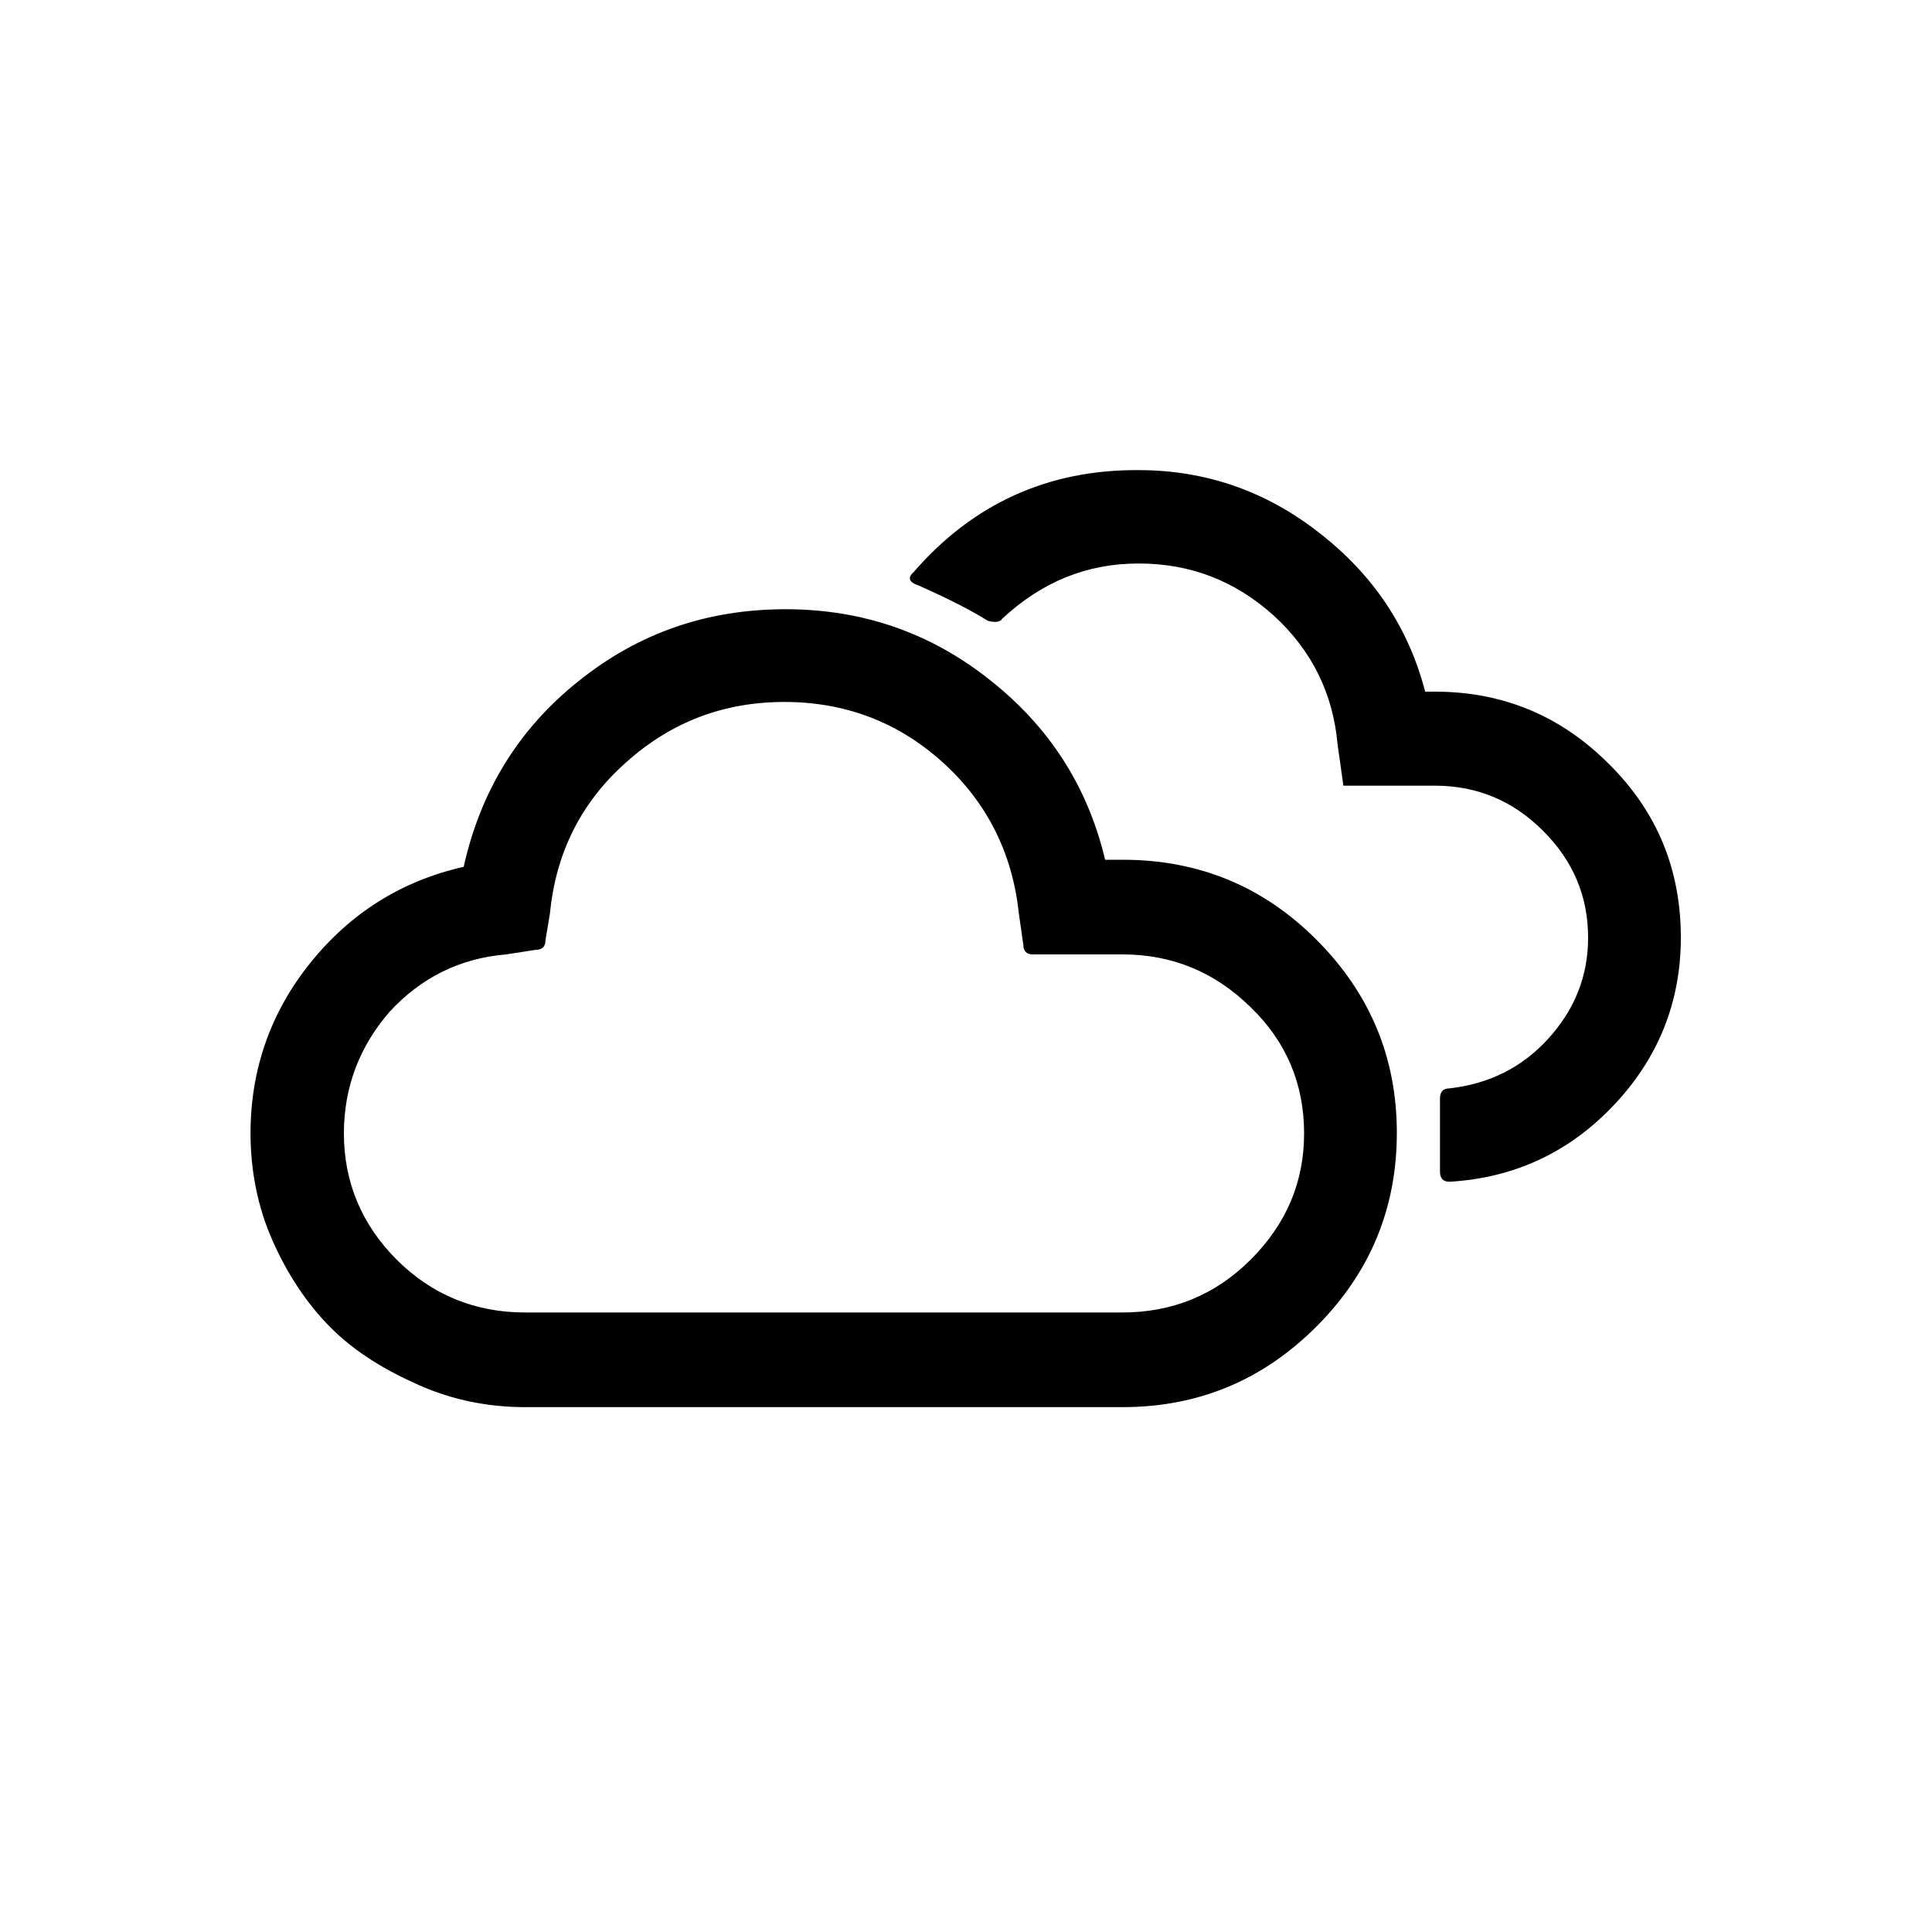
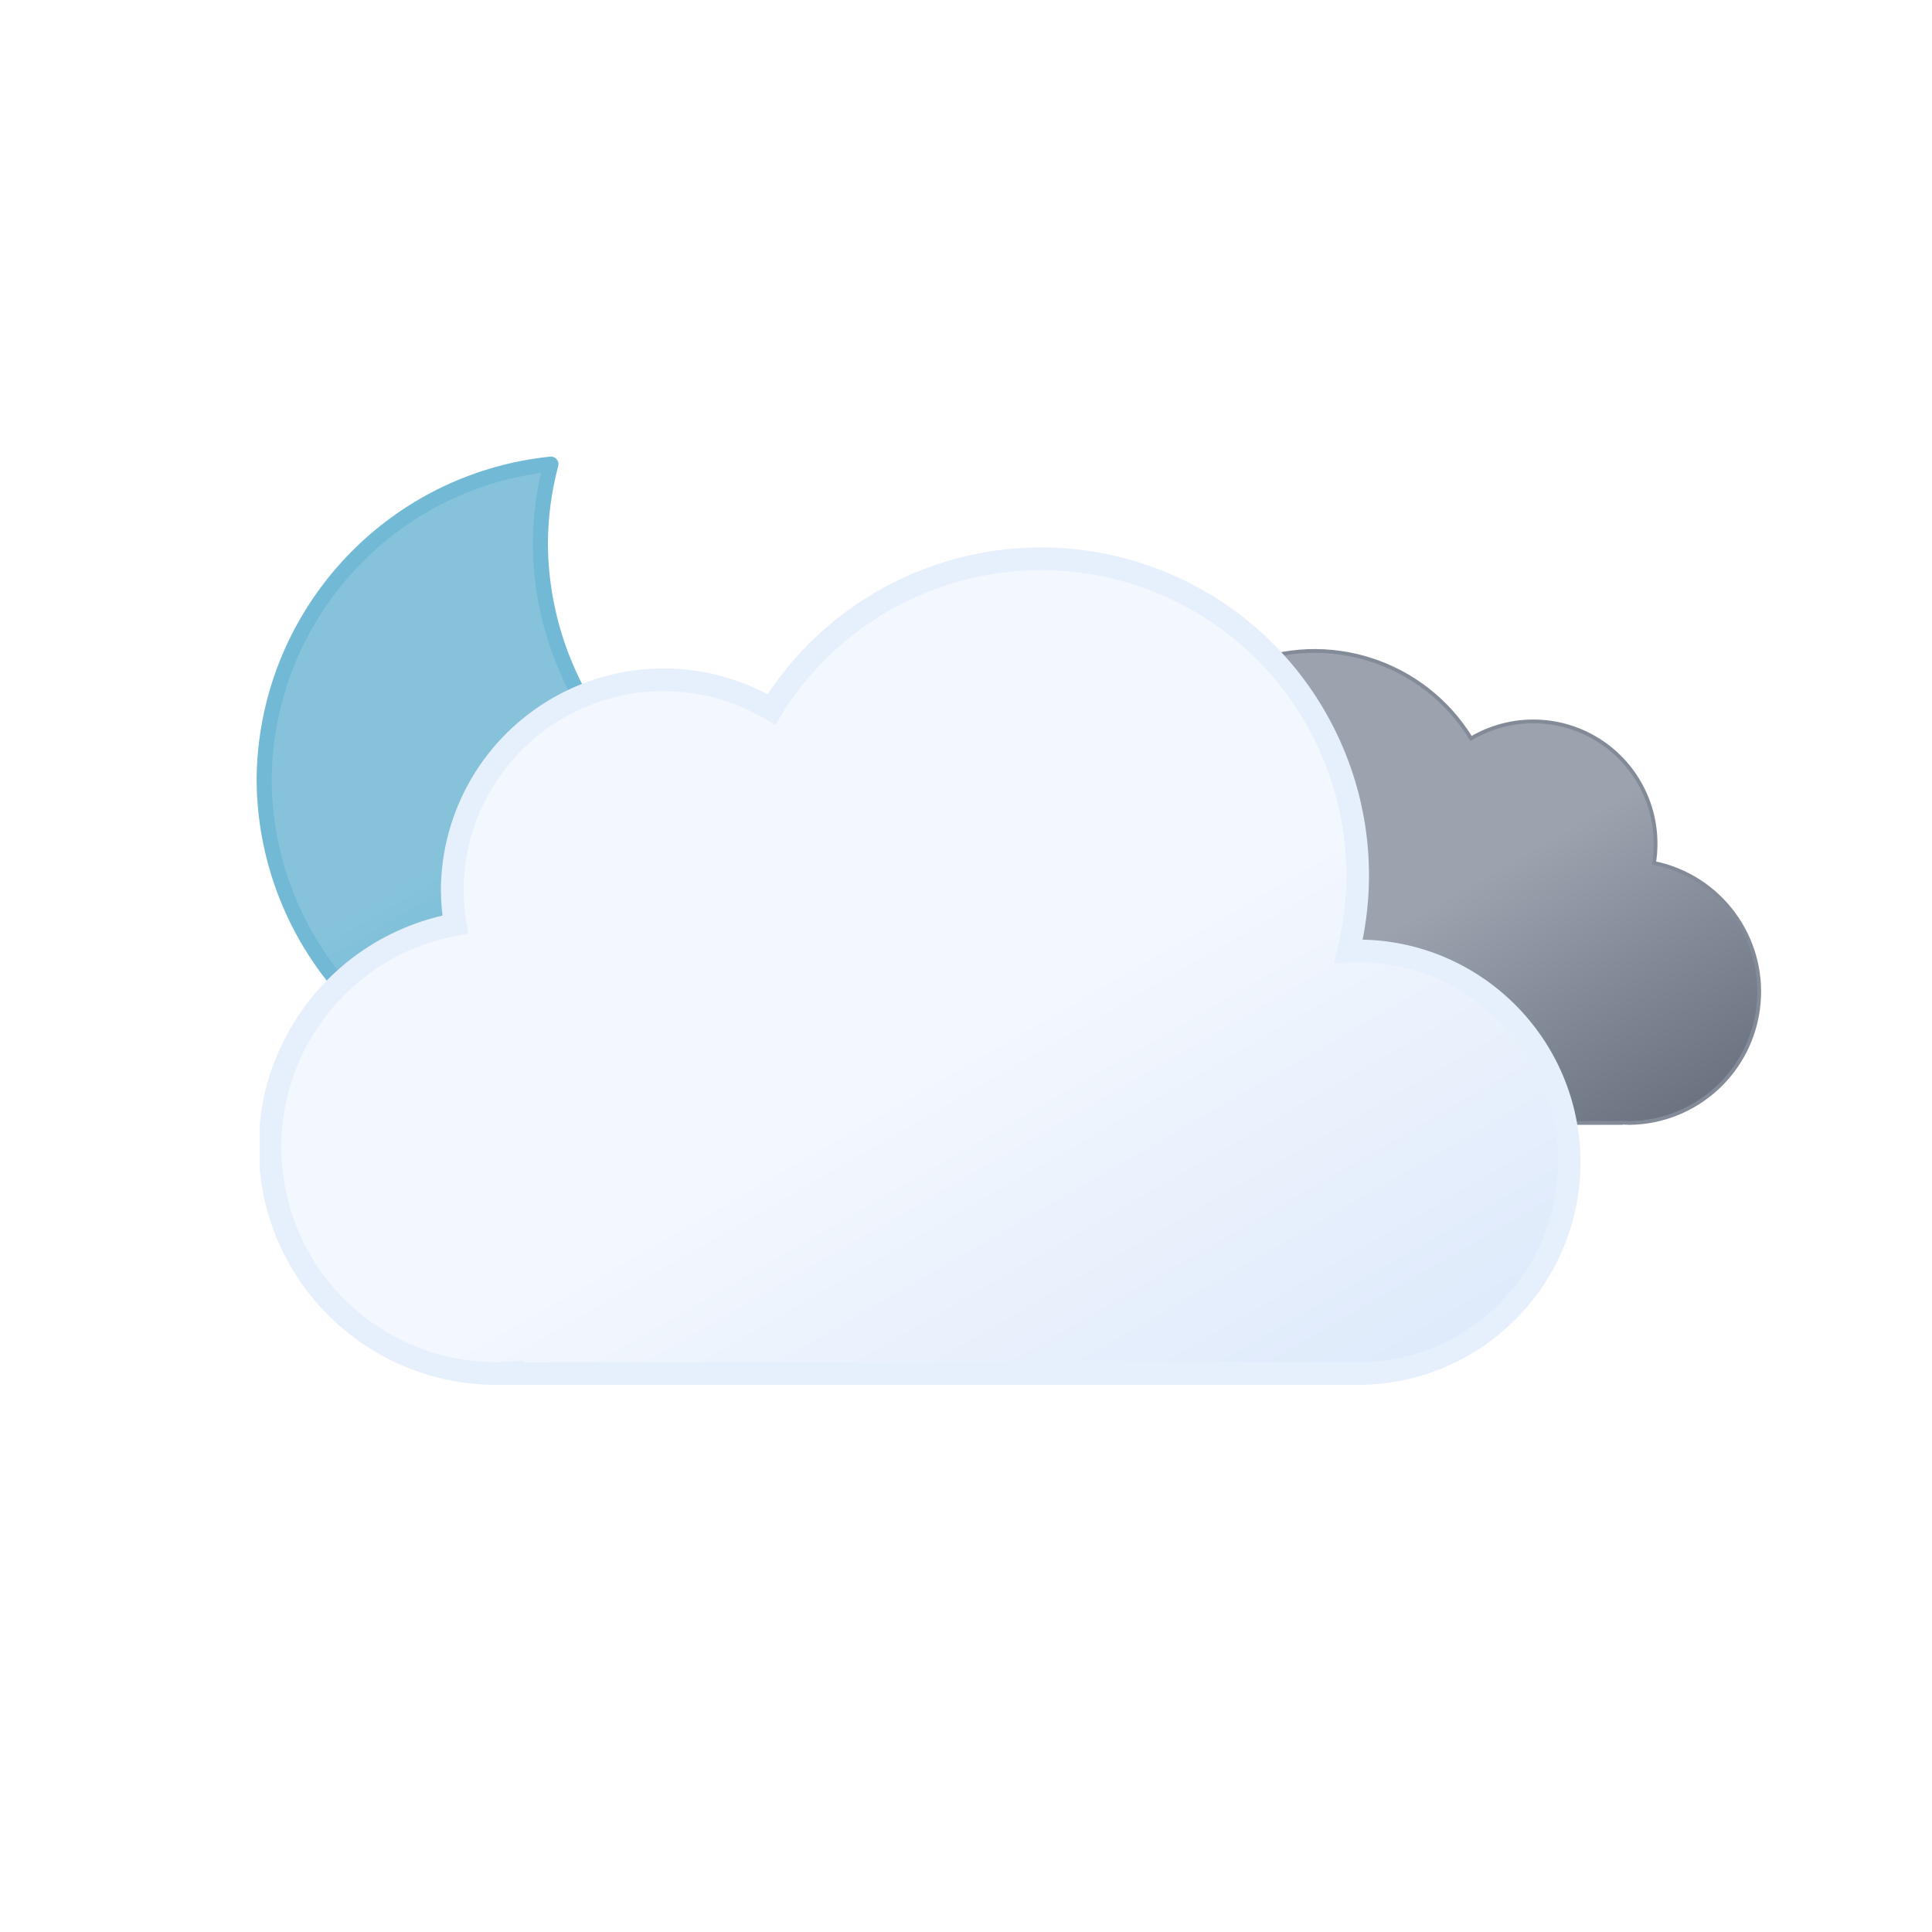
- <svg xmlns="http://www.w3.org/2000/svg" version="1.1" id="Layer_1" x="0px" y="0px" viewBox="0 0 30 30" style="enable-background:new 0 0 30 30;" xml:space="preserve">
-   <path d="M3.89,17.6c0-0.99,0.31-1.88,0.93-2.65s1.41-1.27,2.38-1.49c0.26-1.17,0.85-2.14,1.78-2.88c0.93-0.75,2-1.12,3.22-1.12  c1.18,0,2.24,0.36,3.16,1.09c0.93,0.73,1.53,1.66,1.8,2.8h0.27c1.18,0,2.18,0.41,3.01,1.24s1.25,1.83,1.25,3  c0,1.18-0.42,2.18-1.25,3.01s-1.83,1.25-3.01,1.25H8.16c-0.58,0-1.13-0.11-1.65-0.34S5.52,21,5.14,20.62  c-0.38-0.38-0.68-0.84-0.91-1.36S3.89,18.17,3.89,17.6z M5.34,17.6c0,0.76,0.28,1.42,0.82,1.96s1.21,0.82,1.99,0.82h9.28  c0.77,0,1.44-0.27,1.99-0.82c0.55-0.55,0.83-1.2,0.83-1.96c0-0.76-0.27-1.42-0.83-1.96c-0.55-0.54-1.21-0.82-1.99-0.82h-1.39  c-0.1,0-0.15-0.05-0.15-0.15l-0.07-0.49c-0.1-0.94-0.5-1.73-1.19-2.35s-1.51-0.93-2.45-0.93c-0.94,0-1.76,0.31-2.46,0.94  c-0.7,0.62-1.09,1.41-1.18,2.34l-0.07,0.42c0,0.1-0.05,0.15-0.16,0.15l-0.45,0.07c-0.72,0.06-1.32,0.36-1.81,0.89  C5.59,16.24,5.34,16.87,5.34,17.6z M14.19,8.88c-0.1,0.09-0.08,0.16,0.07,0.21c0.43,0.19,0.79,0.37,1.08,0.55  c0.11,0.03,0.19,0.02,0.22-0.03c0.61-0.57,1.31-0.86,2.12-0.86c0.81,0,1.5,0.27,2.1,0.81c0.59,0.54,0.92,1.21,0.99,2l0.09,0.64h1.42  c0.65,0,1.21,0.23,1.68,0.7c0.47,0.47,0.7,1.02,0.7,1.66c0,0.6-0.21,1.12-0.62,1.57s-0.92,0.7-1.53,0.77c-0.1,0-0.15,0.05-0.15,0.16  v1.13c0,0.11,0.05,0.16,0.15,0.16c1.01-0.06,1.86-0.46,2.55-1.19s1.04-1.6,1.04-2.6c0-1.06-0.37-1.96-1.12-2.7  c-0.75-0.75-1.65-1.12-2.7-1.12h-0.15c-0.26-1-0.81-1.82-1.65-2.47c-0.83-0.65-1.77-0.97-2.8-0.97C16.28,7.29,15.11,7.82,14.19,8.88  z" />
+ <svg xmlns="http://www.w3.org/2000/svg" xmlns:xlink="http://www.w3.org/1999/xlink" viewBox="0 0 512 512">
+   <defs>
+     <symbol id="e" viewBox="0 0 172 172">
+       <path fill="url(#c)" stroke="#72b9d5" stroke-linecap="round" stroke-linejoin="round" stroke-width="4" d="M160.6 107.4a84.8 84.8 0 01-85.4-84.3A83.3 83.3 0 0178 2 84.7 84.7 0 002 85.7 84.8 84.8 0 0087.4 170a85.2 85.2 0 0082.6-63.1 88 88 0 01-9.4.5Z">
+         <animateTransform additive="sum" attributeName="transform" dur="6s" repeatCount="indefinite" type="rotate" values="-15 86 86; 9 86 86; -15 86 86" />
+       </path>
+     </symbol>
+     <symbol id="g" viewBox="0 0 200.3 126.1">
+       <path fill="url(#b)" stroke="#848b98" stroke-miterlimit="10" d="M.5 93.2a32.4 32.4 0 0032.4 32.4h129.8v-.1l2.3.1a34.8 34.8 0 006.5-68.9 32.4 32.4 0 00-48.5-33 48.6 48.6 0 00-88.6 37.1h-1.5A32.4 32.4 0 00.5 93.1Z" />
+     </symbol>
+     <symbol id="h" viewBox="0 0 350 222">
+       <path fill="url(#a)" stroke="#e6effc" stroke-miterlimit="10" stroke-width="6" d="m291 107-2.5.1A83.9 83.9 0 00135.6 43 56 56 0 0051 91a56.6 56.6 0 00.8 9A60 60 0 0063 219l4-.2v.2h224a56 56 0 000-112Z" />
+     </symbol>
+     <symbol id="f" overflow="visible" viewBox="0 0 398 222">
+       <use xlink:href="#g" width="200.3" height="126.1" transform="translate(198 27)">
+         <animateTransform additive="sum" attributeName="transform" dur="6s" repeatCount="indefinite" type="translate" values="-9 0; 9 0; -9 0" />
+       </use>
+       <use xlink:href="#h" width="350" height="222">
+         <animateTransform additive="sum" attributeName="transform" dur="6s" repeatCount="indefinite" type="translate" values="-18 0; 18 0; -18 0" />
+       </use>
+     </symbol>
+     <symbol id="d" overflow="visible" viewBox="0 0 398.8 246">
+       <use xlink:href="#e" width="172" height="172" />
+       <use xlink:href="#f" width="398" height="222" transform="translate(.84 24)" />
+     </symbol>
+     <linearGradient id="a" x1="99.5" x2="232.6" y1="30.7" y2="261.4" gradientUnits="userSpaceOnUse">
+       <stop offset="0" stop-color="#f3f7fe" />
+       <stop offset=".5" stop-color="#f3f7fe" />
+       <stop offset="1" stop-color="#deeafb" />
+     </linearGradient>
+     <linearGradient id="b" x1="52.7" x2="133.4" y1="9.6" y2="149.3" gradientUnits="userSpaceOnUse">
+       <stop offset="0" stop-color="#9ca3af" />
+       <stop offset=".5" stop-color="#9ca3af" />
+       <stop offset="1" stop-color="#6b7280" />
+     </linearGradient>
+     <linearGradient id="c" x1="34.7" x2="119.2" y1="18.6" y2="165" gradientUnits="userSpaceOnUse">
+       <stop offset="0" stop-color="#86c3db" />
+       <stop offset=".5" stop-color="#86c3db" />
+       <stop offset="1" stop-color="#5eafcf" />
+     </linearGradient>
+   </defs>
+   <use xlink:href="#d" width="398.8" height="246" transform="translate(68 121)" />
</svg>
